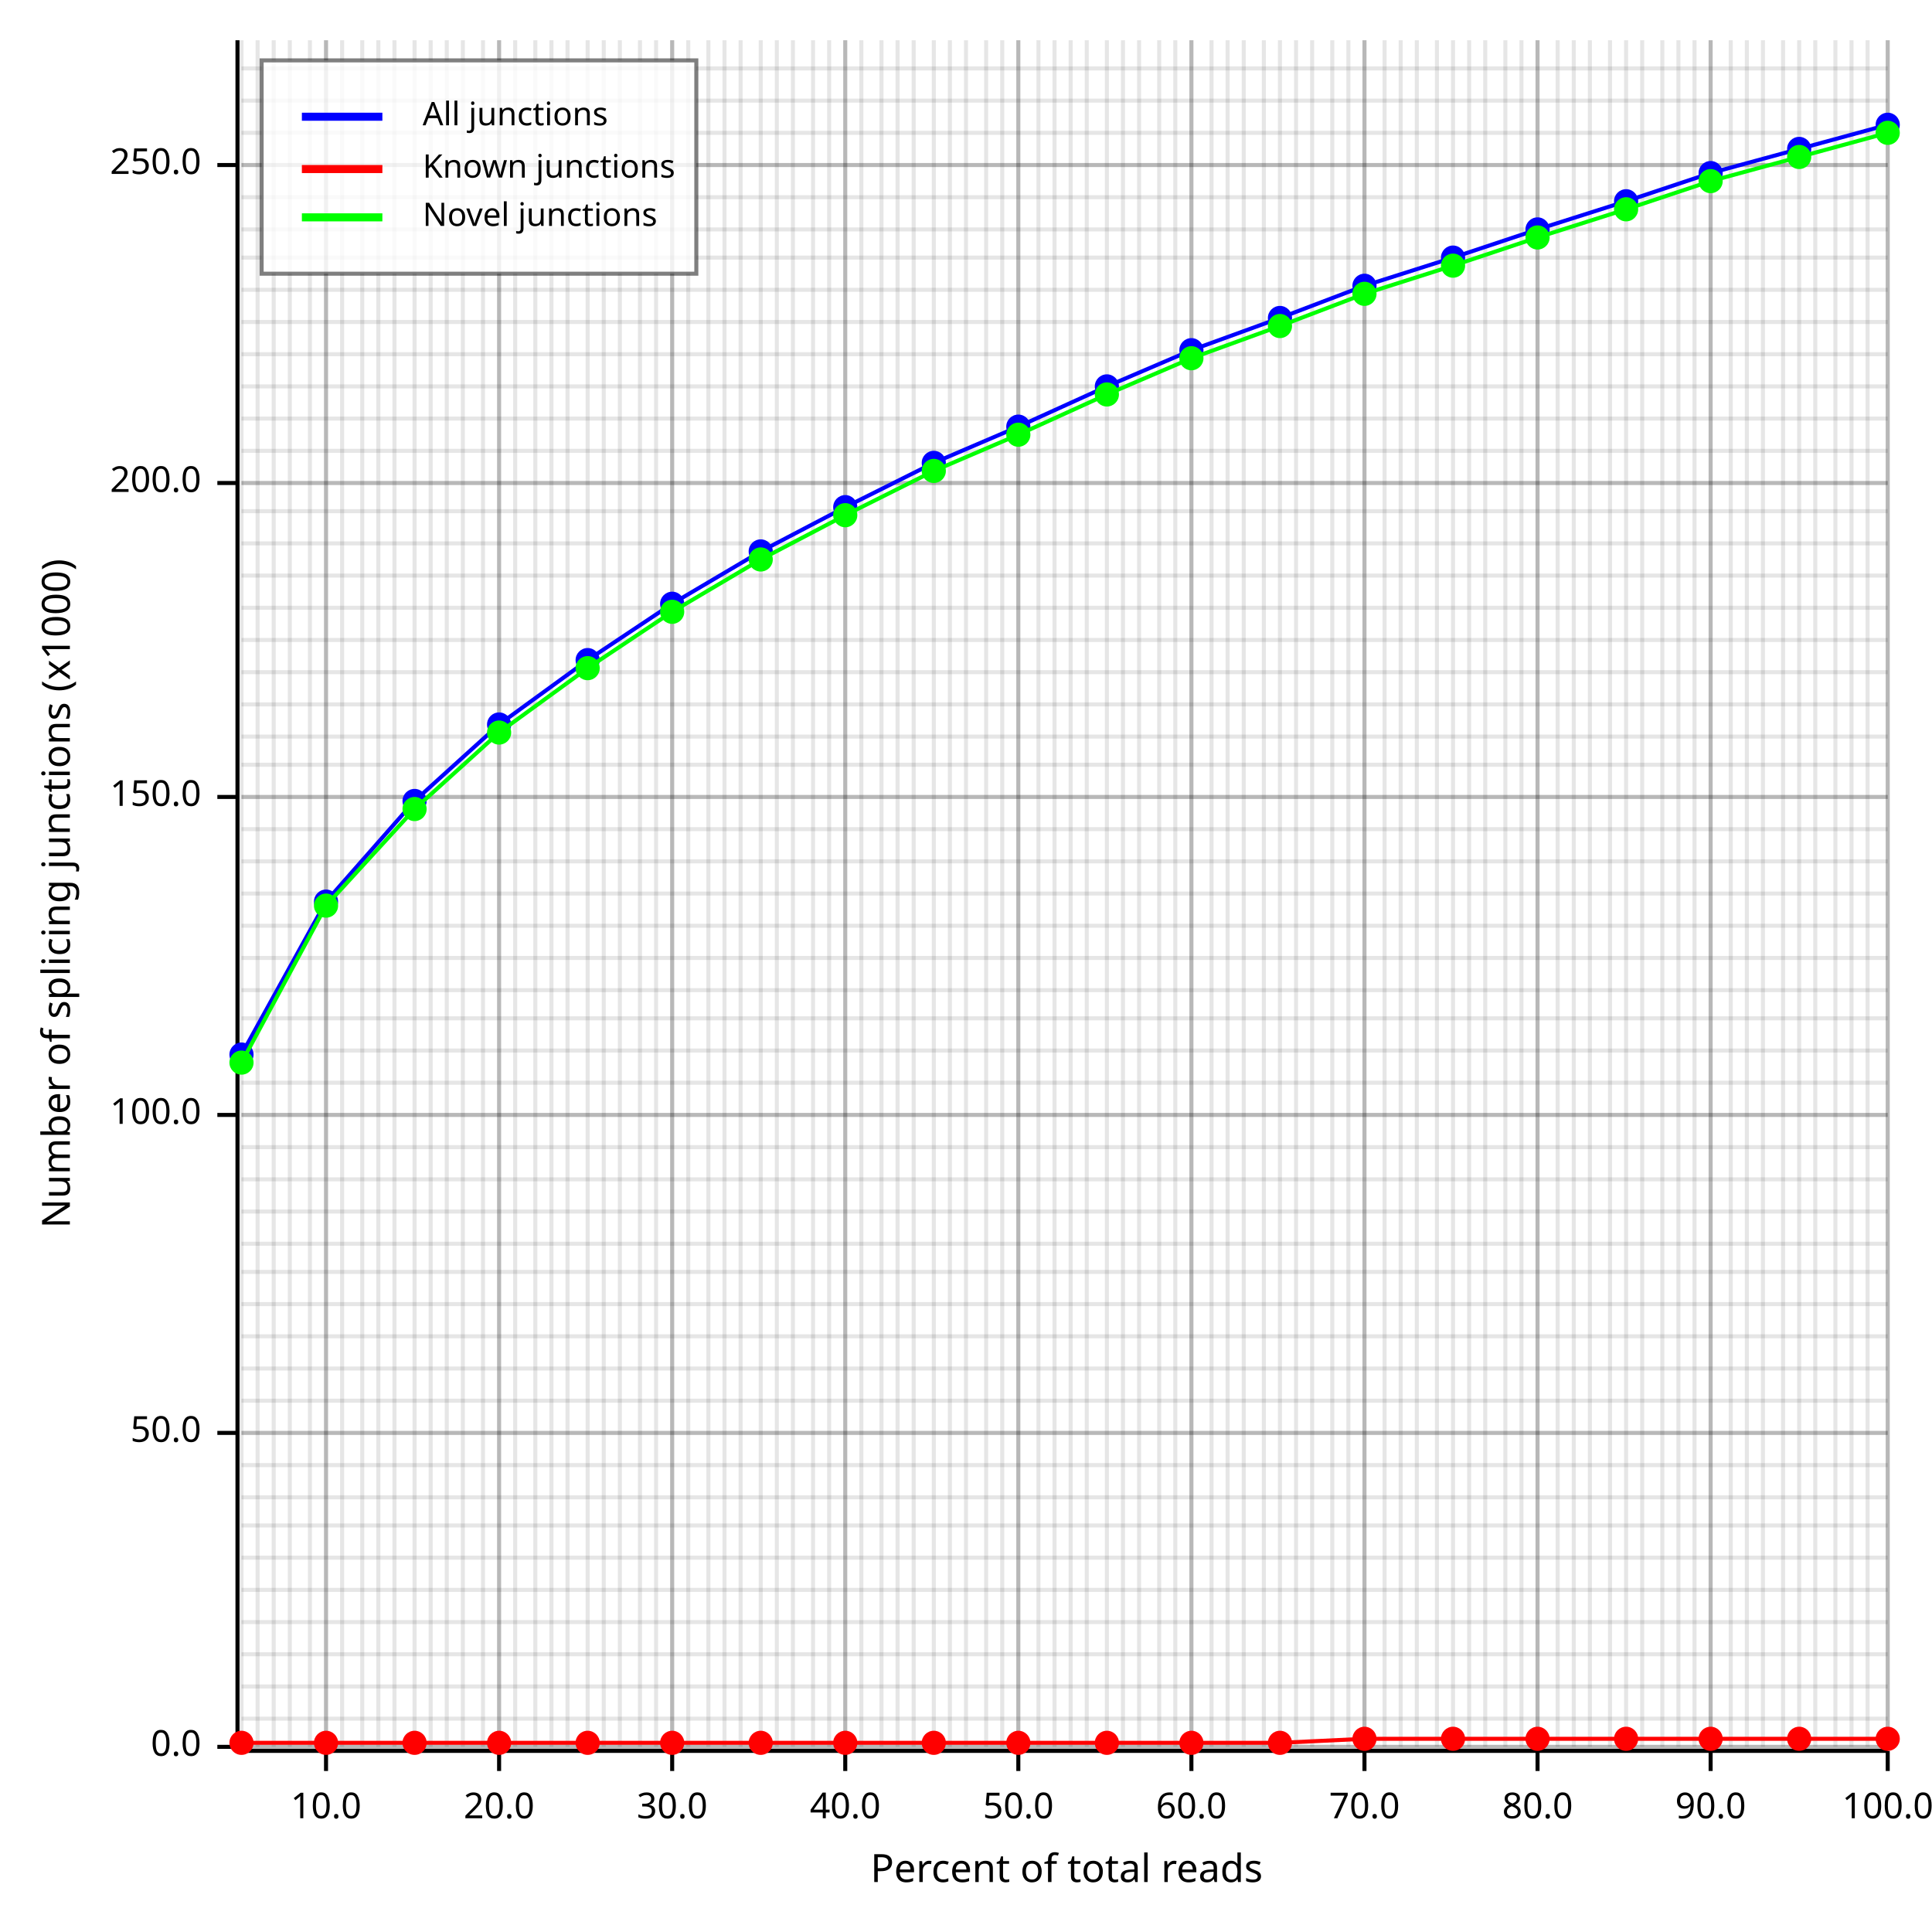
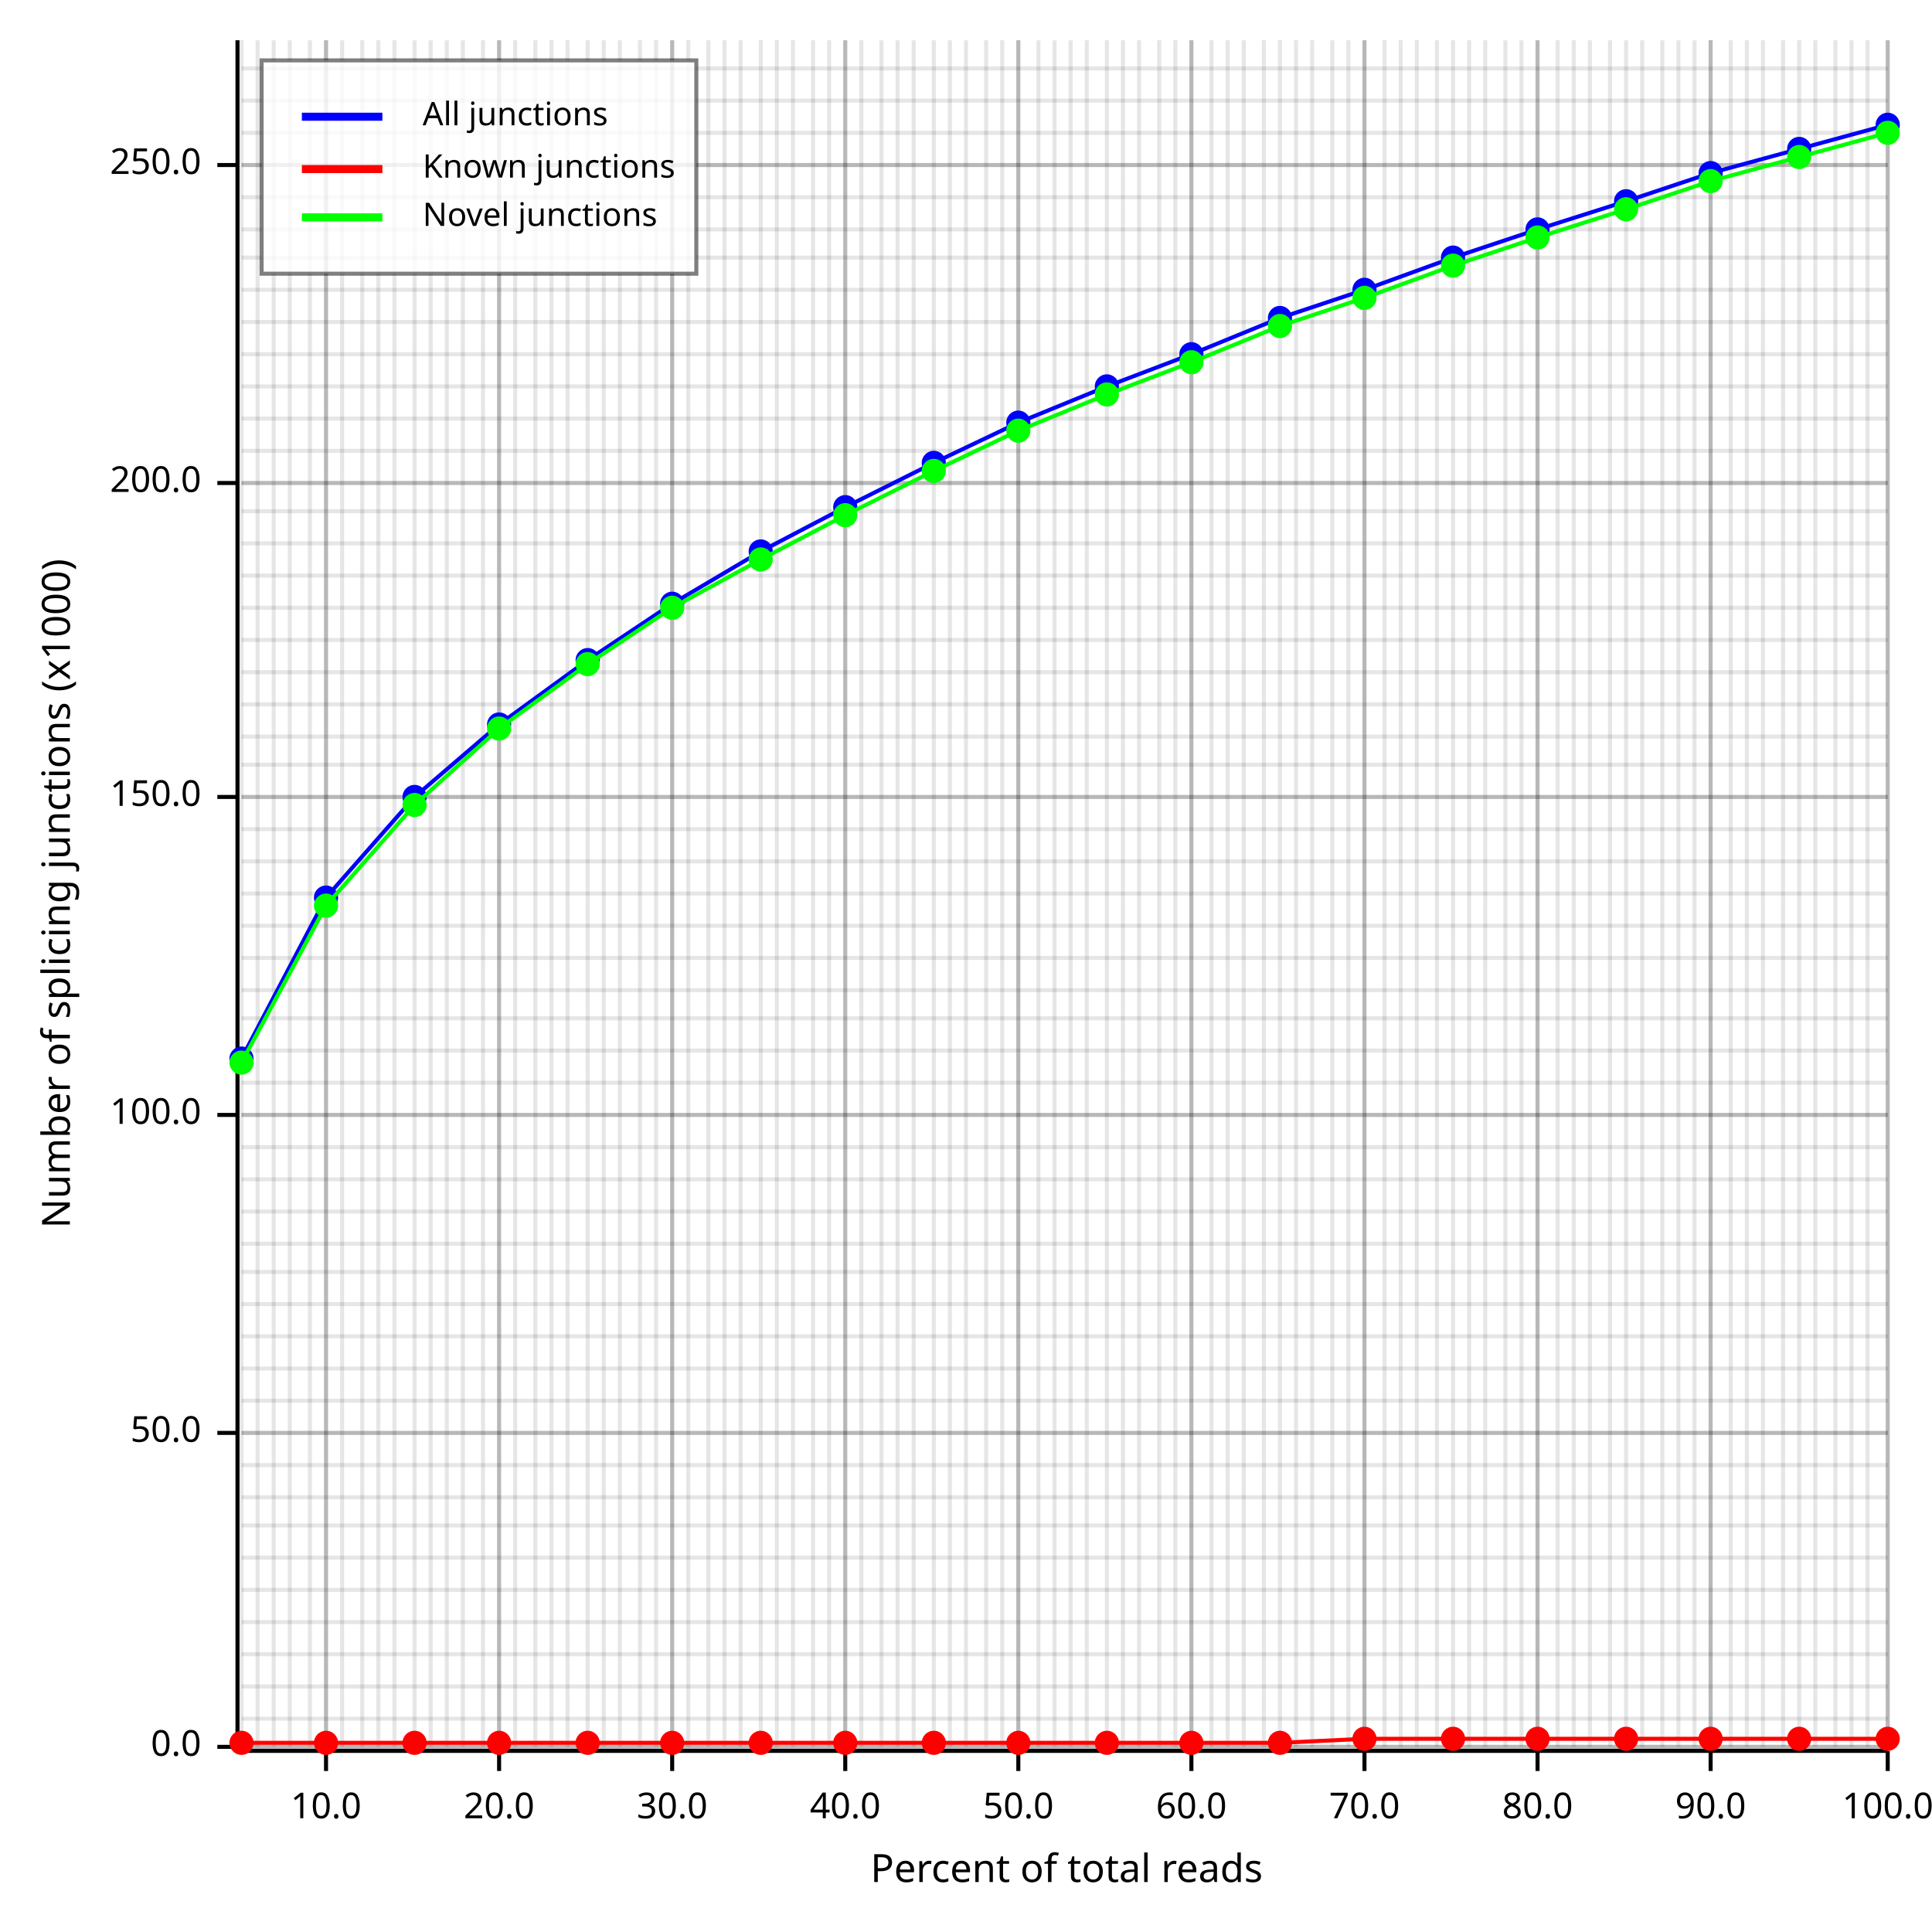
<svg xmlns="http://www.w3.org/2000/svg" width="480" height="480" viewBox="0 0 480 480">
  <rect x="0" y="0" width="480" height="480" opacity="1" fill="#FFFFFF" stroke="none" />
  <line opacity="0.1" stroke="#000000" stroke-width="1" x1="60" y1="434" x2="60" y2="10" />
  <line opacity="0.1" stroke="#000000" stroke-width="1" x1="64" y1="434" x2="64" y2="10" />
  <line opacity="0.1" stroke="#000000" stroke-width="1" x1="68" y1="434" x2="68" y2="10" />
  <line opacity="0.1" stroke="#000000" stroke-width="1" x1="72" y1="434" x2="72" y2="10" />
  <line opacity="0.1" stroke="#000000" stroke-width="1" x1="77" y1="434" x2="77" y2="10" />
  <line opacity="0.1" stroke="#000000" stroke-width="1" x1="81" y1="434" x2="81" y2="10" />
  <line opacity="0.1" stroke="#000000" stroke-width="1" x1="85" y1="434" x2="85" y2="10" />
  <line opacity="0.1" stroke="#000000" stroke-width="1" x1="90" y1="434" x2="90" y2="10" />
  <line opacity="0.1" stroke="#000000" stroke-width="1" x1="94" y1="434" x2="94" y2="10" />
  <line opacity="0.1" stroke="#000000" stroke-width="1" x1="98" y1="434" x2="98" y2="10" />
  <line opacity="0.1" stroke="#000000" stroke-width="1" x1="103" y1="434" x2="103" y2="10" />
  <line opacity="0.1" stroke="#000000" stroke-width="1" x1="107" y1="434" x2="107" y2="10" />
  <line opacity="0.1" stroke="#000000" stroke-width="1" x1="111" y1="434" x2="111" y2="10" />
  <line opacity="0.1" stroke="#000000" stroke-width="1" x1="115" y1="434" x2="115" y2="10" />
  <line opacity="0.1" stroke="#000000" stroke-width="1" x1="120" y1="434" x2="120" y2="10" />
  <line opacity="0.1" stroke="#000000" stroke-width="1" x1="124" y1="434" x2="124" y2="10" />
  <line opacity="0.1" stroke="#000000" stroke-width="1" x1="128" y1="434" x2="128" y2="10" />
  <line opacity="0.1" stroke="#000000" stroke-width="1" x1="133" y1="434" x2="133" y2="10" />
  <line opacity="0.1" stroke="#000000" stroke-width="1" x1="137" y1="434" x2="137" y2="10" />
  <line opacity="0.1" stroke="#000000" stroke-width="1" x1="141" y1="434" x2="141" y2="10" />
  <line opacity="0.1" stroke="#000000" stroke-width="1" x1="146" y1="434" x2="146" y2="10" />
  <line opacity="0.1" stroke="#000000" stroke-width="1" x1="150" y1="434" x2="150" y2="10" />
  <line opacity="0.1" stroke="#000000" stroke-width="1" x1="154" y1="434" x2="154" y2="10" />
  <line opacity="0.1" stroke="#000000" stroke-width="1" x1="159" y1="434" x2="159" y2="10" />
  <line opacity="0.1" stroke="#000000" stroke-width="1" x1="163" y1="434" x2="163" y2="10" />
  <line opacity="0.1" stroke="#000000" stroke-width="1" x1="167" y1="434" x2="167" y2="10" />
  <line opacity="0.1" stroke="#000000" stroke-width="1" x1="171" y1="434" x2="171" y2="10" />
  <line opacity="0.1" stroke="#000000" stroke-width="1" x1="176" y1="434" x2="176" y2="10" />
  <line opacity="0.1" stroke="#000000" stroke-width="1" x1="180" y1="434" x2="180" y2="10" />
  <line opacity="0.1" stroke="#000000" stroke-width="1" x1="184" y1="434" x2="184" y2="10" />
  <line opacity="0.1" stroke="#000000" stroke-width="1" x1="189" y1="434" x2="189" y2="10" />
  <line opacity="0.1" stroke="#000000" stroke-width="1" x1="193" y1="434" x2="193" y2="10" />
  <line opacity="0.1" stroke="#000000" stroke-width="1" x1="197" y1="434" x2="197" y2="10" />
  <line opacity="0.1" stroke="#000000" stroke-width="1" x1="202" y1="434" x2="202" y2="10" />
  <line opacity="0.1" stroke="#000000" stroke-width="1" x1="206" y1="434" x2="206" y2="10" />
  <line opacity="0.1" stroke="#000000" stroke-width="1" x1="210" y1="434" x2="210" y2="10" />
  <line opacity="0.1" stroke="#000000" stroke-width="1" x1="214" y1="434" x2="214" y2="10" />
  <line opacity="0.1" stroke="#000000" stroke-width="1" x1="219" y1="434" x2="219" y2="10" />
  <line opacity="0.1" stroke="#000000" stroke-width="1" x1="223" y1="434" x2="223" y2="10" />
  <line opacity="0.1" stroke="#000000" stroke-width="1" x1="227" y1="434" x2="227" y2="10" />
  <line opacity="0.1" stroke="#000000" stroke-width="1" x1="232" y1="434" x2="232" y2="10" />
  <line opacity="0.1" stroke="#000000" stroke-width="1" x1="236" y1="434" x2="236" y2="10" />
  <line opacity="0.1" stroke="#000000" stroke-width="1" x1="240" y1="434" x2="240" y2="10" />
  <line opacity="0.1" stroke="#000000" stroke-width="1" x1="245" y1="434" x2="245" y2="10" />
  <line opacity="0.1" stroke="#000000" stroke-width="1" x1="249" y1="434" x2="249" y2="10" />
  <line opacity="0.1" stroke="#000000" stroke-width="1" x1="253" y1="434" x2="253" y2="10" />
  <line opacity="0.1" stroke="#000000" stroke-width="1" x1="258" y1="434" x2="258" y2="10" />
  <line opacity="0.1" stroke="#000000" stroke-width="1" x1="262" y1="434" x2="262" y2="10" />
  <line opacity="0.1" stroke="#000000" stroke-width="1" x1="266" y1="434" x2="266" y2="10" />
  <line opacity="0.1" stroke="#000000" stroke-width="1" x1="270" y1="434" x2="270" y2="10" />
  <line opacity="0.1" stroke="#000000" stroke-width="1" x1="275" y1="434" x2="275" y2="10" />
  <line opacity="0.1" stroke="#000000" stroke-width="1" x1="279" y1="434" x2="279" y2="10" />
  <line opacity="0.1" stroke="#000000" stroke-width="1" x1="283" y1="434" x2="283" y2="10" />
  <line opacity="0.1" stroke="#000000" stroke-width="1" x1="288" y1="434" x2="288" y2="10" />
  <line opacity="0.1" stroke="#000000" stroke-width="1" x1="292" y1="434" x2="292" y2="10" />
  <line opacity="0.1" stroke="#000000" stroke-width="1" x1="296" y1="434" x2="296" y2="10" />
  <line opacity="0.1" stroke="#000000" stroke-width="1" x1="301" y1="434" x2="301" y2="10" />
  <line opacity="0.1" stroke="#000000" stroke-width="1" x1="305" y1="434" x2="305" y2="10" />
  <line opacity="0.1" stroke="#000000" stroke-width="1" x1="309" y1="434" x2="309" y2="10" />
  <line opacity="0.1" stroke="#000000" stroke-width="1" x1="314" y1="434" x2="314" y2="10" />
  <line opacity="0.1" stroke="#000000" stroke-width="1" x1="318" y1="434" x2="318" y2="10" />
  <line opacity="0.1" stroke="#000000" stroke-width="1" x1="322" y1="434" x2="322" y2="10" />
  <line opacity="0.1" stroke="#000000" stroke-width="1" x1="326" y1="434" x2="326" y2="10" />
  <line opacity="0.1" stroke="#000000" stroke-width="1" x1="331" y1="434" x2="331" y2="10" />
  <line opacity="0.1" stroke="#000000" stroke-width="1" x1="335" y1="434" x2="335" y2="10" />
  <line opacity="0.1" stroke="#000000" stroke-width="1" x1="339" y1="434" x2="339" y2="10" />
  <line opacity="0.1" stroke="#000000" stroke-width="1" x1="344" y1="434" x2="344" y2="10" />
  <line opacity="0.1" stroke="#000000" stroke-width="1" x1="348" y1="434" x2="348" y2="10" />
  <line opacity="0.1" stroke="#000000" stroke-width="1" x1="352" y1="434" x2="352" y2="10" />
  <line opacity="0.1" stroke="#000000" stroke-width="1" x1="357" y1="434" x2="357" y2="10" />
  <line opacity="0.1" stroke="#000000" stroke-width="1" x1="361" y1="434" x2="361" y2="10" />
  <line opacity="0.1" stroke="#000000" stroke-width="1" x1="365" y1="434" x2="365" y2="10" />
  <line opacity="0.1" stroke="#000000" stroke-width="1" x1="369" y1="434" x2="369" y2="10" />
  <line opacity="0.1" stroke="#000000" stroke-width="1" x1="374" y1="434" x2="374" y2="10" />
  <line opacity="0.1" stroke="#000000" stroke-width="1" x1="378" y1="434" x2="378" y2="10" />
  <line opacity="0.1" stroke="#000000" stroke-width="1" x1="382" y1="434" x2="382" y2="10" />
  <line opacity="0.1" stroke="#000000" stroke-width="1" x1="387" y1="434" x2="387" y2="10" />
  <line opacity="0.1" stroke="#000000" stroke-width="1" x1="391" y1="434" x2="391" y2="10" />
  <line opacity="0.1" stroke="#000000" stroke-width="1" x1="395" y1="434" x2="395" y2="10" />
  <line opacity="0.1" stroke="#000000" stroke-width="1" x1="400" y1="434" x2="400" y2="10" />
  <line opacity="0.1" stroke="#000000" stroke-width="1" x1="404" y1="434" x2="404" y2="10" />
  <line opacity="0.1" stroke="#000000" stroke-width="1" x1="408" y1="434" x2="408" y2="10" />
  <line opacity="0.1" stroke="#000000" stroke-width="1" x1="413" y1="434" x2="413" y2="10" />
  <line opacity="0.1" stroke="#000000" stroke-width="1" x1="417" y1="434" x2="417" y2="10" />
  <line opacity="0.1" stroke="#000000" stroke-width="1" x1="421" y1="434" x2="421" y2="10" />
  <line opacity="0.1" stroke="#000000" stroke-width="1" x1="425" y1="434" x2="425" y2="10" />
  <line opacity="0.1" stroke="#000000" stroke-width="1" x1="430" y1="434" x2="430" y2="10" />
  <line opacity="0.1" stroke="#000000" stroke-width="1" x1="434" y1="434" x2="434" y2="10" />
  <line opacity="0.1" stroke="#000000" stroke-width="1" x1="438" y1="434" x2="438" y2="10" />
  <line opacity="0.1" stroke="#000000" stroke-width="1" x1="443" y1="434" x2="443" y2="10" />
  <line opacity="0.1" stroke="#000000" stroke-width="1" x1="447" y1="434" x2="447" y2="10" />
  <line opacity="0.1" stroke="#000000" stroke-width="1" x1="451" y1="434" x2="451" y2="10" />
  <line opacity="0.1" stroke="#000000" stroke-width="1" x1="456" y1="434" x2="456" y2="10" />
  <line opacity="0.1" stroke="#000000" stroke-width="1" x1="460" y1="434" x2="460" y2="10" />
  <line opacity="0.1" stroke="#000000" stroke-width="1" x1="464" y1="434" x2="464" y2="10" />
  <line opacity="0.1" stroke="#000000" stroke-width="1" x1="469" y1="434" x2="469" y2="10" />
  <line opacity="0.1" stroke="#000000" stroke-width="1" x1="60" y1="434" x2="469" y2="434" />
  <line opacity="0.1" stroke="#000000" stroke-width="1" x1="60" y1="427" x2="469" y2="427" />
  <line opacity="0.1" stroke="#000000" stroke-width="1" x1="60" y1="419" x2="469" y2="419" />
  <line opacity="0.1" stroke="#000000" stroke-width="1" x1="60" y1="411" x2="469" y2="411" />
  <line opacity="0.1" stroke="#000000" stroke-width="1" x1="60" y1="403" x2="469" y2="403" />
  <line opacity="0.1" stroke="#000000" stroke-width="1" x1="60" y1="395" x2="469" y2="395" />
  <line opacity="0.1" stroke="#000000" stroke-width="1" x1="60" y1="387" x2="469" y2="387" />
  <line opacity="0.1" stroke="#000000" stroke-width="1" x1="60" y1="379" x2="469" y2="379" />
  <line opacity="0.1" stroke="#000000" stroke-width="1" x1="60" y1="372" x2="469" y2="372" />
  <line opacity="0.1" stroke="#000000" stroke-width="1" x1="60" y1="364" x2="469" y2="364" />
  <line opacity="0.1" stroke="#000000" stroke-width="1" x1="60" y1="356" x2="469" y2="356" />
  <line opacity="0.1" stroke="#000000" stroke-width="1" x1="60" y1="348" x2="469" y2="348" />
  <line opacity="0.1" stroke="#000000" stroke-width="1" x1="60" y1="340" x2="469" y2="340" />
  <line opacity="0.1" stroke="#000000" stroke-width="1" x1="60" y1="332" x2="469" y2="332" />
  <line opacity="0.1" stroke="#000000" stroke-width="1" x1="60" y1="324" x2="469" y2="324" />
  <line opacity="0.1" stroke="#000000" stroke-width="1" x1="60" y1="316" x2="469" y2="316" />
  <line opacity="0.1" stroke="#000000" stroke-width="1" x1="60" y1="309" x2="469" y2="309" />
  <line opacity="0.1" stroke="#000000" stroke-width="1" x1="60" y1="301" x2="469" y2="301" />
  <line opacity="0.1" stroke="#000000" stroke-width="1" x1="60" y1="293" x2="469" y2="293" />
  <line opacity="0.1" stroke="#000000" stroke-width="1" x1="60" y1="285" x2="469" y2="285" />
  <line opacity="0.1" stroke="#000000" stroke-width="1" x1="60" y1="277" x2="469" y2="277" />
  <line opacity="0.1" stroke="#000000" stroke-width="1" x1="60" y1="269" x2="469" y2="269" />
  <line opacity="0.1" stroke="#000000" stroke-width="1" x1="60" y1="261" x2="469" y2="261" />
  <line opacity="0.1" stroke="#000000" stroke-width="1" x1="60" y1="253" x2="469" y2="253" />
  <line opacity="0.1" stroke="#000000" stroke-width="1" x1="60" y1="246" x2="469" y2="246" />
  <line opacity="0.1" stroke="#000000" stroke-width="1" x1="60" y1="238" x2="469" y2="238" />
  <line opacity="0.1" stroke="#000000" stroke-width="1" x1="60" y1="230" x2="469" y2="230" />
  <line opacity="0.1" stroke="#000000" stroke-width="1" x1="60" y1="222" x2="469" y2="222" />
  <line opacity="0.1" stroke="#000000" stroke-width="1" x1="60" y1="214" x2="469" y2="214" />
  <line opacity="0.1" stroke="#000000" stroke-width="1" x1="60" y1="206" x2="469" y2="206" />
  <line opacity="0.1" stroke="#000000" stroke-width="1" x1="60" y1="198" x2="469" y2="198" />
  <line opacity="0.1" stroke="#000000" stroke-width="1" x1="60" y1="190" x2="469" y2="190" />
  <line opacity="0.1" stroke="#000000" stroke-width="1" x1="60" y1="183" x2="469" y2="183" />
  <line opacity="0.1" stroke="#000000" stroke-width="1" x1="60" y1="175" x2="469" y2="175" />
  <line opacity="0.1" stroke="#000000" stroke-width="1" x1="60" y1="167" x2="469" y2="167" />
  <line opacity="0.1" stroke="#000000" stroke-width="1" x1="60" y1="159" x2="469" y2="159" />
  <line opacity="0.1" stroke="#000000" stroke-width="1" x1="60" y1="151" x2="469" y2="151" />
  <line opacity="0.1" stroke="#000000" stroke-width="1" x1="60" y1="143" x2="469" y2="143" />
  <line opacity="0.1" stroke="#000000" stroke-width="1" x1="60" y1="135" x2="469" y2="135" />
  <line opacity="0.1" stroke="#000000" stroke-width="1" x1="60" y1="127" x2="469" y2="127" />
  <line opacity="0.1" stroke="#000000" stroke-width="1" x1="60" y1="120" x2="469" y2="120" />
  <line opacity="0.1" stroke="#000000" stroke-width="1" x1="60" y1="112" x2="469" y2="112" />
  <line opacity="0.1" stroke="#000000" stroke-width="1" x1="60" y1="104" x2="469" y2="104" />
  <line opacity="0.1" stroke="#000000" stroke-width="1" x1="60" y1="96" x2="469" y2="96" />
  <line opacity="0.1" stroke="#000000" stroke-width="1" x1="60" y1="88" x2="469" y2="88" />
  <line opacity="0.1" stroke="#000000" stroke-width="1" x1="60" y1="80" x2="469" y2="80" />
  <line opacity="0.1" stroke="#000000" stroke-width="1" x1="60" y1="72" x2="469" y2="72" />
  <line opacity="0.1" stroke="#000000" stroke-width="1" x1="60" y1="64" x2="469" y2="64" />
  <line opacity="0.1" stroke="#000000" stroke-width="1" x1="60" y1="57" x2="469" y2="57" />
  <line opacity="0.1" stroke="#000000" stroke-width="1" x1="60" y1="49" x2="469" y2="49" />
  <line opacity="0.1" stroke="#000000" stroke-width="1" x1="60" y1="41" x2="469" y2="41" />
  <line opacity="0.1" stroke="#000000" stroke-width="1" x1="60" y1="33" x2="469" y2="33" />
  <line opacity="0.1" stroke="#000000" stroke-width="1" x1="60" y1="25" x2="469" y2="25" />
  <line opacity="0.1" stroke="#000000" stroke-width="1" x1="60" y1="17" x2="469" y2="17" />
  <text x="10" y="222" dy="0.76em" text-anchor="middle" font-family="sans-serif" font-size="9.677" opacity="1" fill="#000000" transform="rotate(270, 10, 222)">
Number of splicing junctions (x1000)
</text>
  <text x="265" y="470" dy="-0.5ex" text-anchor="middle" font-family="sans-serif" font-size="9.677" opacity="1" fill="#000000">
Percent of total reads
</text>
  <line opacity="0.2" stroke="#000000" stroke-width="1" x1="81" y1="434" x2="81" y2="10" />
  <line opacity="0.2" stroke="#000000" stroke-width="1" x1="124" y1="434" x2="124" y2="10" />
  <line opacity="0.2" stroke="#000000" stroke-width="1" x1="167" y1="434" x2="167" y2="10" />
  <line opacity="0.2" stroke="#000000" stroke-width="1" x1="210" y1="434" x2="210" y2="10" />
  <line opacity="0.2" stroke="#000000" stroke-width="1" x1="253" y1="434" x2="253" y2="10" />
  <line opacity="0.2" stroke="#000000" stroke-width="1" x1="296" y1="434" x2="296" y2="10" />
  <line opacity="0.2" stroke="#000000" stroke-width="1" x1="339" y1="434" x2="339" y2="10" />
  <line opacity="0.2" stroke="#000000" stroke-width="1" x1="382" y1="434" x2="382" y2="10" />
  <line opacity="0.2" stroke="#000000" stroke-width="1" x1="425" y1="434" x2="425" y2="10" />
  <line opacity="0.2" stroke="#000000" stroke-width="1" x1="469" y1="434" x2="469" y2="10" />
  <line opacity="0.2" stroke="#000000" stroke-width="1" x1="60" y1="434" x2="469" y2="434" />
  <line opacity="0.2" stroke="#000000" stroke-width="1" x1="60" y1="356" x2="469" y2="356" />
  <line opacity="0.2" stroke="#000000" stroke-width="1" x1="60" y1="277" x2="469" y2="277" />
  <line opacity="0.2" stroke="#000000" stroke-width="1" x1="60" y1="198" x2="469" y2="198" />
  <line opacity="0.2" stroke="#000000" stroke-width="1" x1="60" y1="120" x2="469" y2="120" />
  <line opacity="0.2" stroke="#000000" stroke-width="1" x1="60" y1="41" x2="469" y2="41" />
  <polyline fill="none" opacity="1" stroke="#000000" stroke-width="1" points="59,10 59,434 " />
  <text x="50" y="434" dy="0.5ex" text-anchor="end" font-family="sans-serif" font-size="8.871" opacity="1" fill="#000000">
0.0
</text>
  <polyline fill="none" opacity="1" stroke="#000000" stroke-width="1" points="54,434 59,434 " />
  <text x="50" y="356" dy="0.5ex" text-anchor="end" font-family="sans-serif" font-size="8.871" opacity="1" fill="#000000">
50.0
</text>
  <polyline fill="none" opacity="1" stroke="#000000" stroke-width="1" points="54,356 59,356 " />
  <text x="50" y="277" dy="0.5ex" text-anchor="end" font-family="sans-serif" font-size="8.871" opacity="1" fill="#000000">
100.0
</text>
  <polyline fill="none" opacity="1" stroke="#000000" stroke-width="1" points="54,277 59,277 " />
  <text x="50" y="198" dy="0.5ex" text-anchor="end" font-family="sans-serif" font-size="8.871" opacity="1" fill="#000000">
150.0
</text>
  <polyline fill="none" opacity="1" stroke="#000000" stroke-width="1" points="54,198 59,198 " />
  <text x="50" y="120" dy="0.5ex" text-anchor="end" font-family="sans-serif" font-size="8.871" opacity="1" fill="#000000">
200.0
</text>
  <polyline fill="none" opacity="1" stroke="#000000" stroke-width="1" points="54,120 59,120 " />
  <text x="50" y="41" dy="0.5ex" text-anchor="end" font-family="sans-serif" font-size="8.871" opacity="1" fill="#000000">
250.0
</text>
  <polyline fill="none" opacity="1" stroke="#000000" stroke-width="1" points="54,41 59,41 " />
  <polyline fill="none" opacity="1" stroke="#000000" stroke-width="1" points="60,435 469,435 " />
  <text x="81" y="445" dy="0.76em" text-anchor="middle" font-family="sans-serif" font-size="8.871" opacity="1" fill="#000000">
10.0
</text>
  <polyline fill="none" opacity="1" stroke="#000000" stroke-width="1" points="81,435 81,440 " />
  <text x="124" y="445" dy="0.76em" text-anchor="middle" font-family="sans-serif" font-size="8.871" opacity="1" fill="#000000">
20.0
</text>
  <polyline fill="none" opacity="1" stroke="#000000" stroke-width="1" points="124,435 124,440 " />
  <text x="167" y="445" dy="0.76em" text-anchor="middle" font-family="sans-serif" font-size="8.871" opacity="1" fill="#000000">
30.0
</text>
  <polyline fill="none" opacity="1" stroke="#000000" stroke-width="1" points="167,435 167,440 " />
  <text x="210" y="445" dy="0.76em" text-anchor="middle" font-family="sans-serif" font-size="8.871" opacity="1" fill="#000000">
40.0
</text>
  <polyline fill="none" opacity="1" stroke="#000000" stroke-width="1" points="210,435 210,440 " />
  <text x="253" y="445" dy="0.76em" text-anchor="middle" font-family="sans-serif" font-size="8.871" opacity="1" fill="#000000">
50.0
</text>
  <polyline fill="none" opacity="1" stroke="#000000" stroke-width="1" points="253,435 253,440 " />
  <text x="296" y="445" dy="0.76em" text-anchor="middle" font-family="sans-serif" font-size="8.871" opacity="1" fill="#000000">
60.0
</text>
  <polyline fill="none" opacity="1" stroke="#000000" stroke-width="1" points="296,435 296,440 " />
  <text x="339" y="445" dy="0.76em" text-anchor="middle" font-family="sans-serif" font-size="8.871" opacity="1" fill="#000000">
70.0
</text>
  <polyline fill="none" opacity="1" stroke="#000000" stroke-width="1" points="339,435 339,440 " />
  <text x="382" y="445" dy="0.76em" text-anchor="middle" font-family="sans-serif" font-size="8.871" opacity="1" fill="#000000">
80.0
</text>
  <polyline fill="none" opacity="1" stroke="#000000" stroke-width="1" points="382,435 382,440 " />
  <text x="425" y="445" dy="0.76em" text-anchor="middle" font-family="sans-serif" font-size="8.871" opacity="1" fill="#000000">
90.0
</text>
  <polyline fill="none" opacity="1" stroke="#000000" stroke-width="1" points="425,435 425,440 " />
  <text x="469" y="445" dy="0.76em" text-anchor="middle" font-family="sans-serif" font-size="8.871" opacity="1" fill="#000000">
100.0
</text>
  <polyline fill="none" opacity="1" stroke="#000000" stroke-width="1" points="469,435 469,440 " />
-   <polyline fill="none" opacity="1" stroke="#0000FF" stroke-width="1" points="60,262 81,224 103,199 124,180 146,164 167,150 189,137 210,126 232,115 253,106 275,96 296,87 318,79 339,71 361,64 382,57 404,50 425,43 447,37 469,31 " />
-   <circle cx="60" cy="262" r="3" opacity="1" fill="#0000FF" stroke="none" stroke-width="1" />
-   <circle cx="81" cy="224" r="3" opacity="1" fill="#0000FF" stroke="none" stroke-width="1" />
-   <circle cx="103" cy="199" r="3" opacity="1" fill="#0000FF" stroke="none" stroke-width="1" />
+   <polyline fill="none" opacity="1" stroke="#0000FF" stroke-width="1" points="60,263 81,223 103,198 124,180 146,164 167,150 189,137 210,126 232,115 253,105 275,96 296,88 318,79 339,72 361,64 382,57 404,50 425,43 447,37 469,31 " />
+   <circle cx="60" cy="263" r="3" opacity="1" fill="#0000FF" stroke="none" stroke-width="1" />
+   <circle cx="81" cy="223" r="3" opacity="1" fill="#0000FF" stroke="none" stroke-width="1" />
+   <circle cx="103" cy="198" r="3" opacity="1" fill="#0000FF" stroke="none" stroke-width="1" />
  <circle cx="124" cy="180" r="3" opacity="1" fill="#0000FF" stroke="none" stroke-width="1" />
  <circle cx="146" cy="164" r="3" opacity="1" fill="#0000FF" stroke="none" stroke-width="1" />
  <circle cx="167" cy="150" r="3" opacity="1" fill="#0000FF" stroke="none" stroke-width="1" />
  <circle cx="189" cy="137" r="3" opacity="1" fill="#0000FF" stroke="none" stroke-width="1" />
  <circle cx="210" cy="126" r="3" opacity="1" fill="#0000FF" stroke="none" stroke-width="1" />
  <circle cx="232" cy="115" r="3" opacity="1" fill="#0000FF" stroke="none" stroke-width="1" />
-   <circle cx="253" cy="106" r="3" opacity="1" fill="#0000FF" stroke="none" stroke-width="1" />
+   <circle cx="253" cy="105" r="3" opacity="1" fill="#0000FF" stroke="none" stroke-width="1" />
  <circle cx="275" cy="96" r="3" opacity="1" fill="#0000FF" stroke="none" stroke-width="1" />
-   <circle cx="296" cy="87" r="3" opacity="1" fill="#0000FF" stroke="none" stroke-width="1" />
+   <circle cx="296" cy="88" r="3" opacity="1" fill="#0000FF" stroke="none" stroke-width="1" />
  <circle cx="318" cy="79" r="3" opacity="1" fill="#0000FF" stroke="none" stroke-width="1" />
-   <circle cx="339" cy="71" r="3" opacity="1" fill="#0000FF" stroke="none" stroke-width="1" />
+   <circle cx="339" cy="72" r="3" opacity="1" fill="#0000FF" stroke="none" stroke-width="1" />
  <circle cx="361" cy="64" r="3" opacity="1" fill="#0000FF" stroke="none" stroke-width="1" />
  <circle cx="382" cy="57" r="3" opacity="1" fill="#0000FF" stroke="none" stroke-width="1" />
  <circle cx="404" cy="50" r="3" opacity="1" fill="#0000FF" stroke="none" stroke-width="1" />
  <circle cx="425" cy="43" r="3" opacity="1" fill="#0000FF" stroke="none" stroke-width="1" />
  <circle cx="447" cy="37" r="3" opacity="1" fill="#0000FF" stroke="none" stroke-width="1" />
  <circle cx="469" cy="31" r="3" opacity="1" fill="#0000FF" stroke="none" stroke-width="1" />
  <polyline fill="none" opacity="1" stroke="#FF0000" stroke-width="1" points="60,433 81,433 103,433 124,433 146,433 167,433 189,433 210,433 232,433 253,433 275,433 296,433 318,433 339,432 361,432 382,432 404,432 425,432 447,432 469,432 " />
  <circle cx="60" cy="433" r="3" opacity="1" fill="#FF0000" stroke="none" stroke-width="1" />
  <circle cx="81" cy="433" r="3" opacity="1" fill="#FF0000" stroke="none" stroke-width="1" />
  <circle cx="103" cy="433" r="3" opacity="1" fill="#FF0000" stroke="none" stroke-width="1" />
  <circle cx="124" cy="433" r="3" opacity="1" fill="#FF0000" stroke="none" stroke-width="1" />
  <circle cx="146" cy="433" r="3" opacity="1" fill="#FF0000" stroke="none" stroke-width="1" />
  <circle cx="167" cy="433" r="3" opacity="1" fill="#FF0000" stroke="none" stroke-width="1" />
  <circle cx="189" cy="433" r="3" opacity="1" fill="#FF0000" stroke="none" stroke-width="1" />
  <circle cx="210" cy="433" r="3" opacity="1" fill="#FF0000" stroke="none" stroke-width="1" />
  <circle cx="232" cy="433" r="3" opacity="1" fill="#FF0000" stroke="none" stroke-width="1" />
  <circle cx="253" cy="433" r="3" opacity="1" fill="#FF0000" stroke="none" stroke-width="1" />
  <circle cx="275" cy="433" r="3" opacity="1" fill="#FF0000" stroke="none" stroke-width="1" />
  <circle cx="296" cy="433" r="3" opacity="1" fill="#FF0000" stroke="none" stroke-width="1" />
  <circle cx="318" cy="433" r="3" opacity="1" fill="#FF0000" stroke="none" stroke-width="1" />
  <circle cx="339" cy="432" r="3" opacity="1" fill="#FF0000" stroke="none" stroke-width="1" />
  <circle cx="361" cy="432" r="3" opacity="1" fill="#FF0000" stroke="none" stroke-width="1" />
  <circle cx="382" cy="432" r="3" opacity="1" fill="#FF0000" stroke="none" stroke-width="1" />
  <circle cx="404" cy="432" r="3" opacity="1" fill="#FF0000" stroke="none" stroke-width="1" />
  <circle cx="425" cy="432" r="3" opacity="1" fill="#FF0000" stroke="none" stroke-width="1" />
  <circle cx="447" cy="432" r="3" opacity="1" fill="#FF0000" stroke="none" stroke-width="1" />
  <circle cx="469" cy="432" r="3" opacity="1" fill="#FF0000" stroke="none" stroke-width="1" />
-   <polyline fill="none" opacity="1" stroke="#00FF00" stroke-width="1" points="60,264 81,225 103,201 124,182 146,166 167,152 189,139 210,128 232,117 253,108 275,98 296,89 318,81 339,73 361,66 382,59 404,52 425,45 447,39 469,33 " />
+   <polyline fill="none" opacity="1" stroke="#00FF00" stroke-width="1" points="60,264 81,225 103,200 124,181 146,165 167,151 189,139 210,128 232,117 253,107 275,98 296,90 318,81 339,74 361,66 382,59 404,52 425,45 447,39 469,33 " />
  <circle cx="60" cy="264" r="3" opacity="1" fill="#00FF00" stroke="none" stroke-width="1" />
  <circle cx="81" cy="225" r="3" opacity="1" fill="#00FF00" stroke="none" stroke-width="1" />
-   <circle cx="103" cy="201" r="3" opacity="1" fill="#00FF00" stroke="none" stroke-width="1" />
-   <circle cx="124" cy="182" r="3" opacity="1" fill="#00FF00" stroke="none" stroke-width="1" />
-   <circle cx="146" cy="166" r="3" opacity="1" fill="#00FF00" stroke="none" stroke-width="1" />
-   <circle cx="167" cy="152" r="3" opacity="1" fill="#00FF00" stroke="none" stroke-width="1" />
+   <circle cx="103" cy="200" r="3" opacity="1" fill="#00FF00" stroke="none" stroke-width="1" />
+   <circle cx="124" cy="181" r="3" opacity="1" fill="#00FF00" stroke="none" stroke-width="1" />
+   <circle cx="146" cy="165" r="3" opacity="1" fill="#00FF00" stroke="none" stroke-width="1" />
+   <circle cx="167" cy="151" r="3" opacity="1" fill="#00FF00" stroke="none" stroke-width="1" />
  <circle cx="189" cy="139" r="3" opacity="1" fill="#00FF00" stroke="none" stroke-width="1" />
  <circle cx="210" cy="128" r="3" opacity="1" fill="#00FF00" stroke="none" stroke-width="1" />
  <circle cx="232" cy="117" r="3" opacity="1" fill="#00FF00" stroke="none" stroke-width="1" />
-   <circle cx="253" cy="108" r="3" opacity="1" fill="#00FF00" stroke="none" stroke-width="1" />
+   <circle cx="253" cy="107" r="3" opacity="1" fill="#00FF00" stroke="none" stroke-width="1" />
  <circle cx="275" cy="98" r="3" opacity="1" fill="#00FF00" stroke="none" stroke-width="1" />
-   <circle cx="296" cy="89" r="3" opacity="1" fill="#00FF00" stroke="none" stroke-width="1" />
+   <circle cx="296" cy="90" r="3" opacity="1" fill="#00FF00" stroke="none" stroke-width="1" />
  <circle cx="318" cy="81" r="3" opacity="1" fill="#00FF00" stroke="none" stroke-width="1" />
-   <circle cx="339" cy="73" r="3" opacity="1" fill="#00FF00" stroke="none" stroke-width="1" />
+   <circle cx="339" cy="74" r="3" opacity="1" fill="#00FF00" stroke="none" stroke-width="1" />
  <circle cx="361" cy="66" r="3" opacity="1" fill="#00FF00" stroke="none" stroke-width="1" />
  <circle cx="382" cy="59" r="3" opacity="1" fill="#00FF00" stroke="none" stroke-width="1" />
  <circle cx="404" cy="52" r="3" opacity="1" fill="#00FF00" stroke="none" stroke-width="1" />
  <circle cx="425" cy="45" r="3" opacity="1" fill="#00FF00" stroke="none" stroke-width="1" />
  <circle cx="447" cy="39" r="3" opacity="1" fill="#00FF00" stroke="none" stroke-width="1" />
  <circle cx="469" cy="33" r="3" opacity="1" fill="#00FF00" stroke="none" stroke-width="1" />
  <rect x="65" y="15" width="108" height="53" opacity="0.8" fill="#FFFFFF" stroke="none" />
  <rect x="65" y="15" width="108" height="53" opacity="0.5" fill="none" stroke="#000000" />
  <text x="105" y="25" dy="0.76em" text-anchor="start" font-family="sans-serif" font-size="8.065" opacity="1" fill="#000000">
All junctions
</text>
  <text x="105" y="38" dy="0.76em" text-anchor="start" font-family="sans-serif" font-size="8.065" opacity="1" fill="#000000">
Known junctions
</text>
  <text x="105" y="50" dy="0.76em" text-anchor="start" font-family="sans-serif" font-size="8.065" opacity="1" fill="#000000">
Novel junctions
</text>
  <polyline fill="none" opacity="1" stroke="#0000FF" stroke-width="2" points="75,29 95,29 " />
  <polyline fill="none" opacity="1" stroke="#FF0000" stroke-width="2" points="75,42 95,42 " />
  <polyline fill="none" opacity="1" stroke="#00FF00" stroke-width="2" points="75,54 95,54 " />
</svg>
